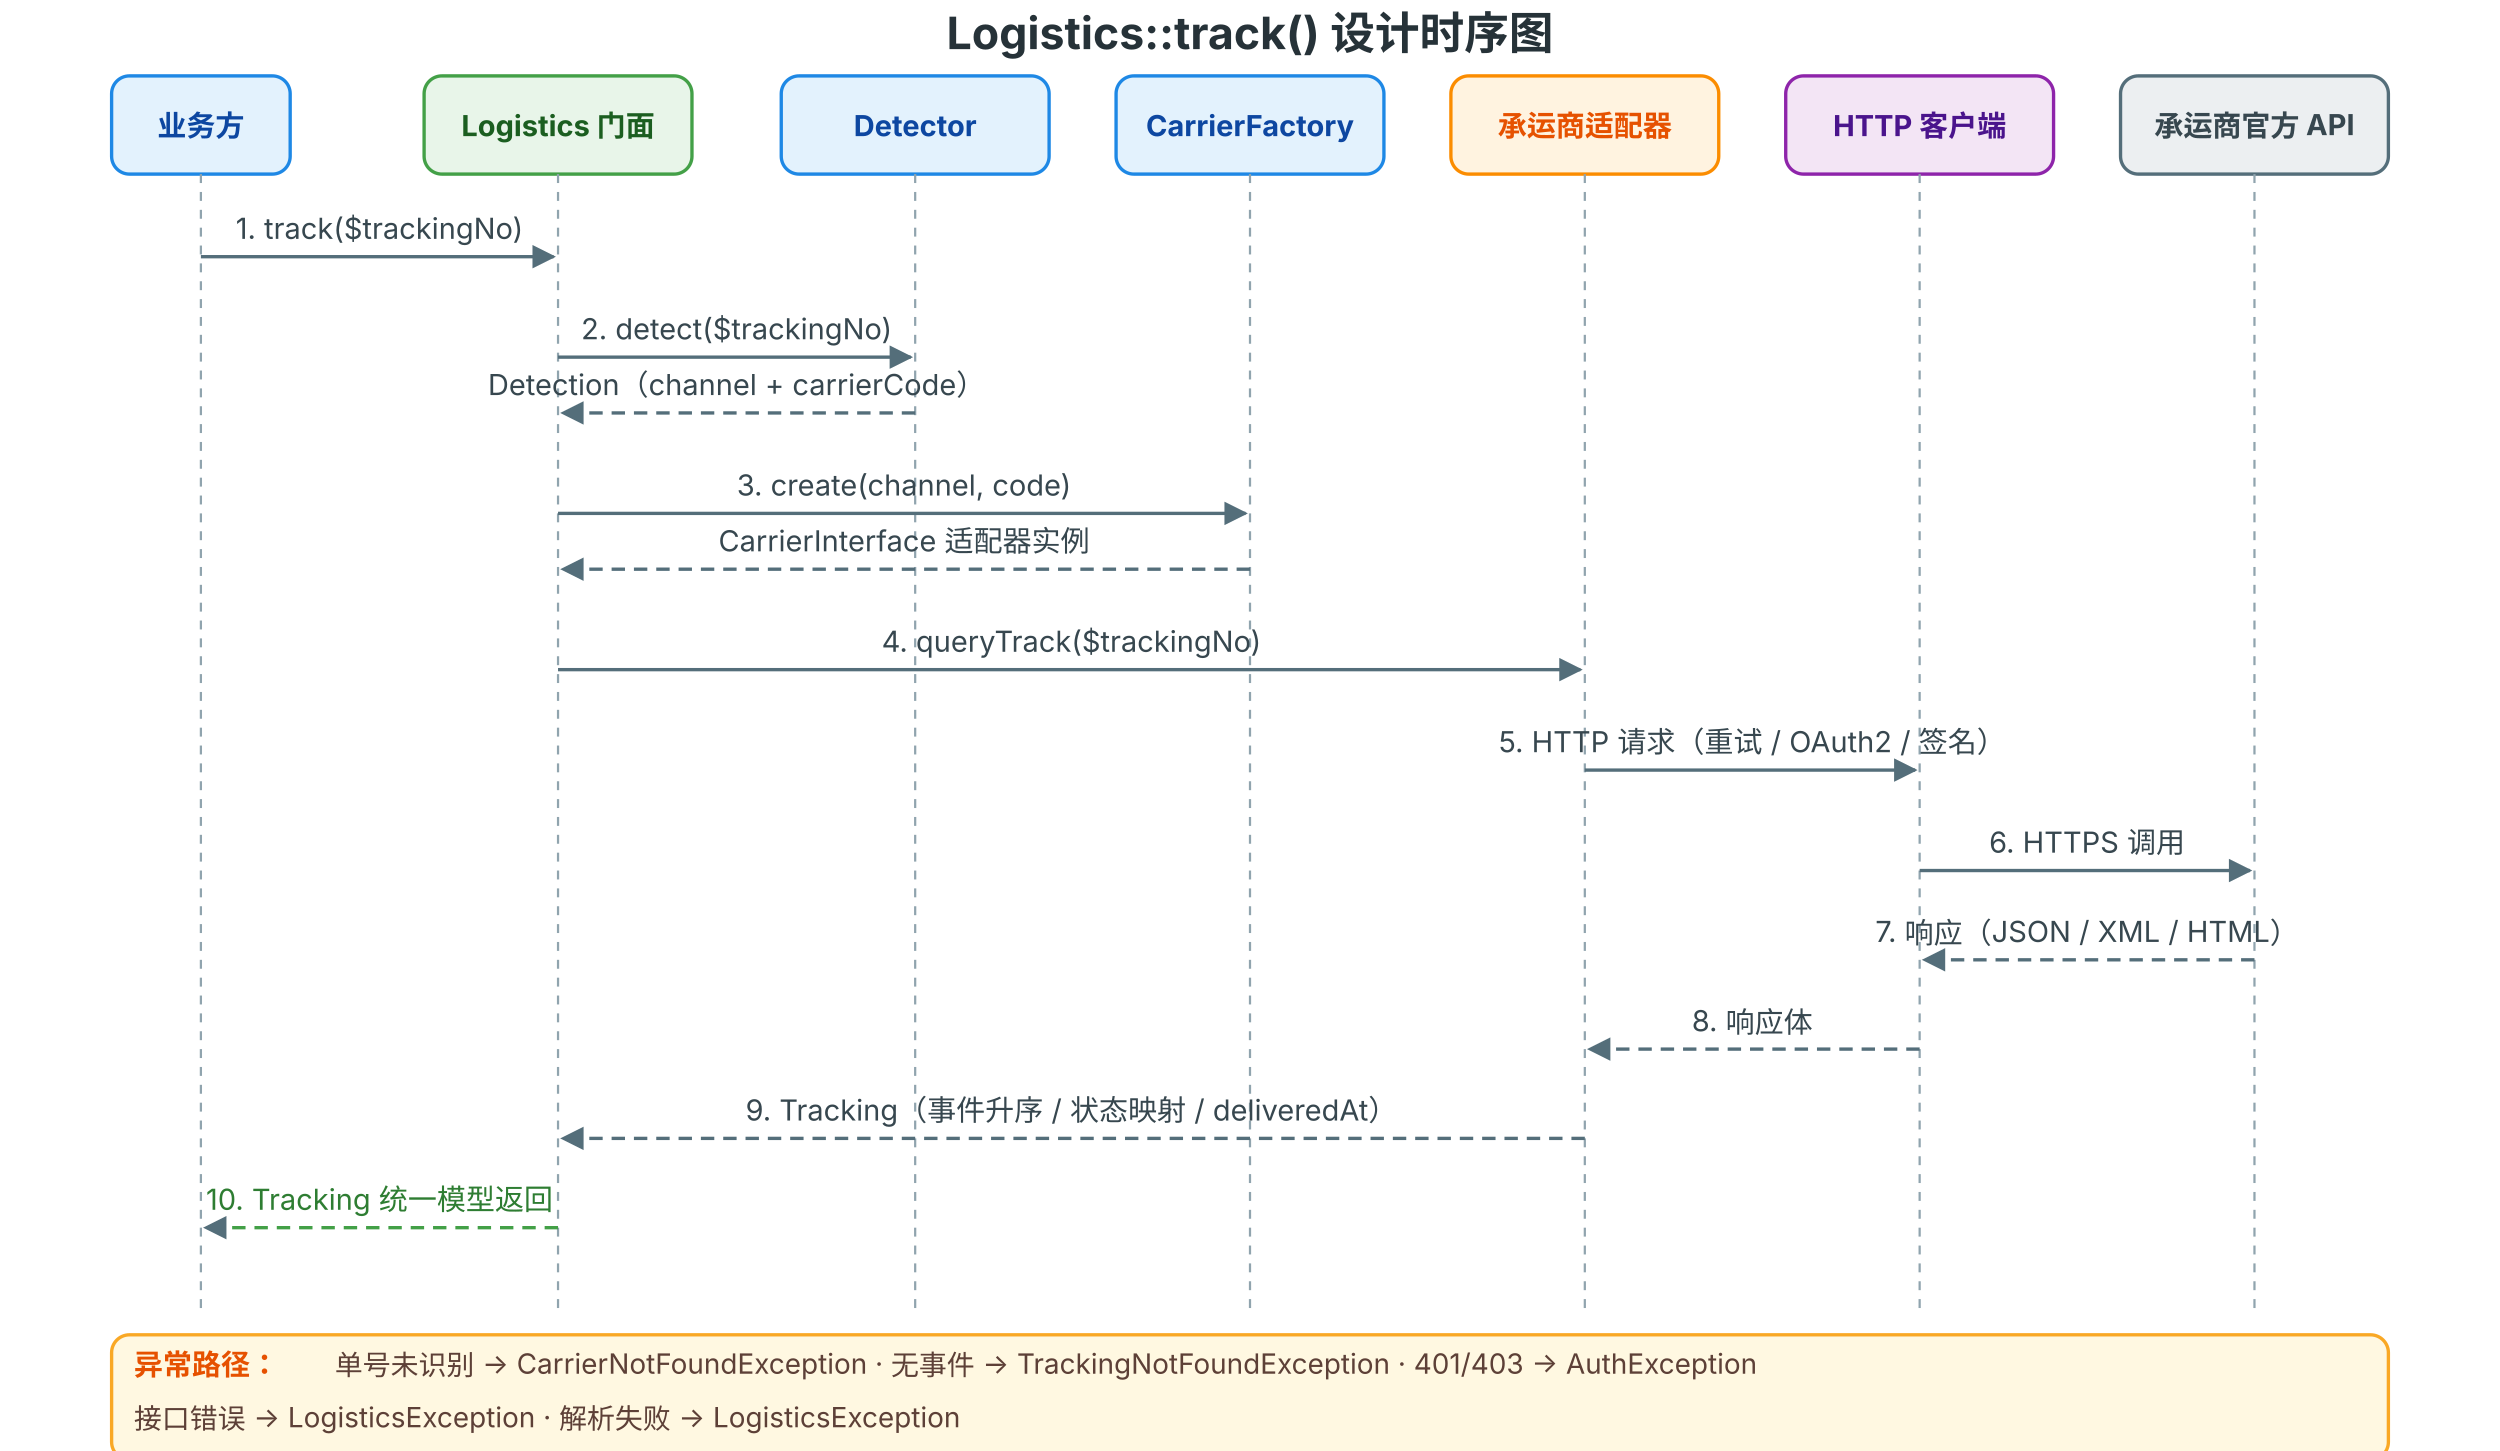
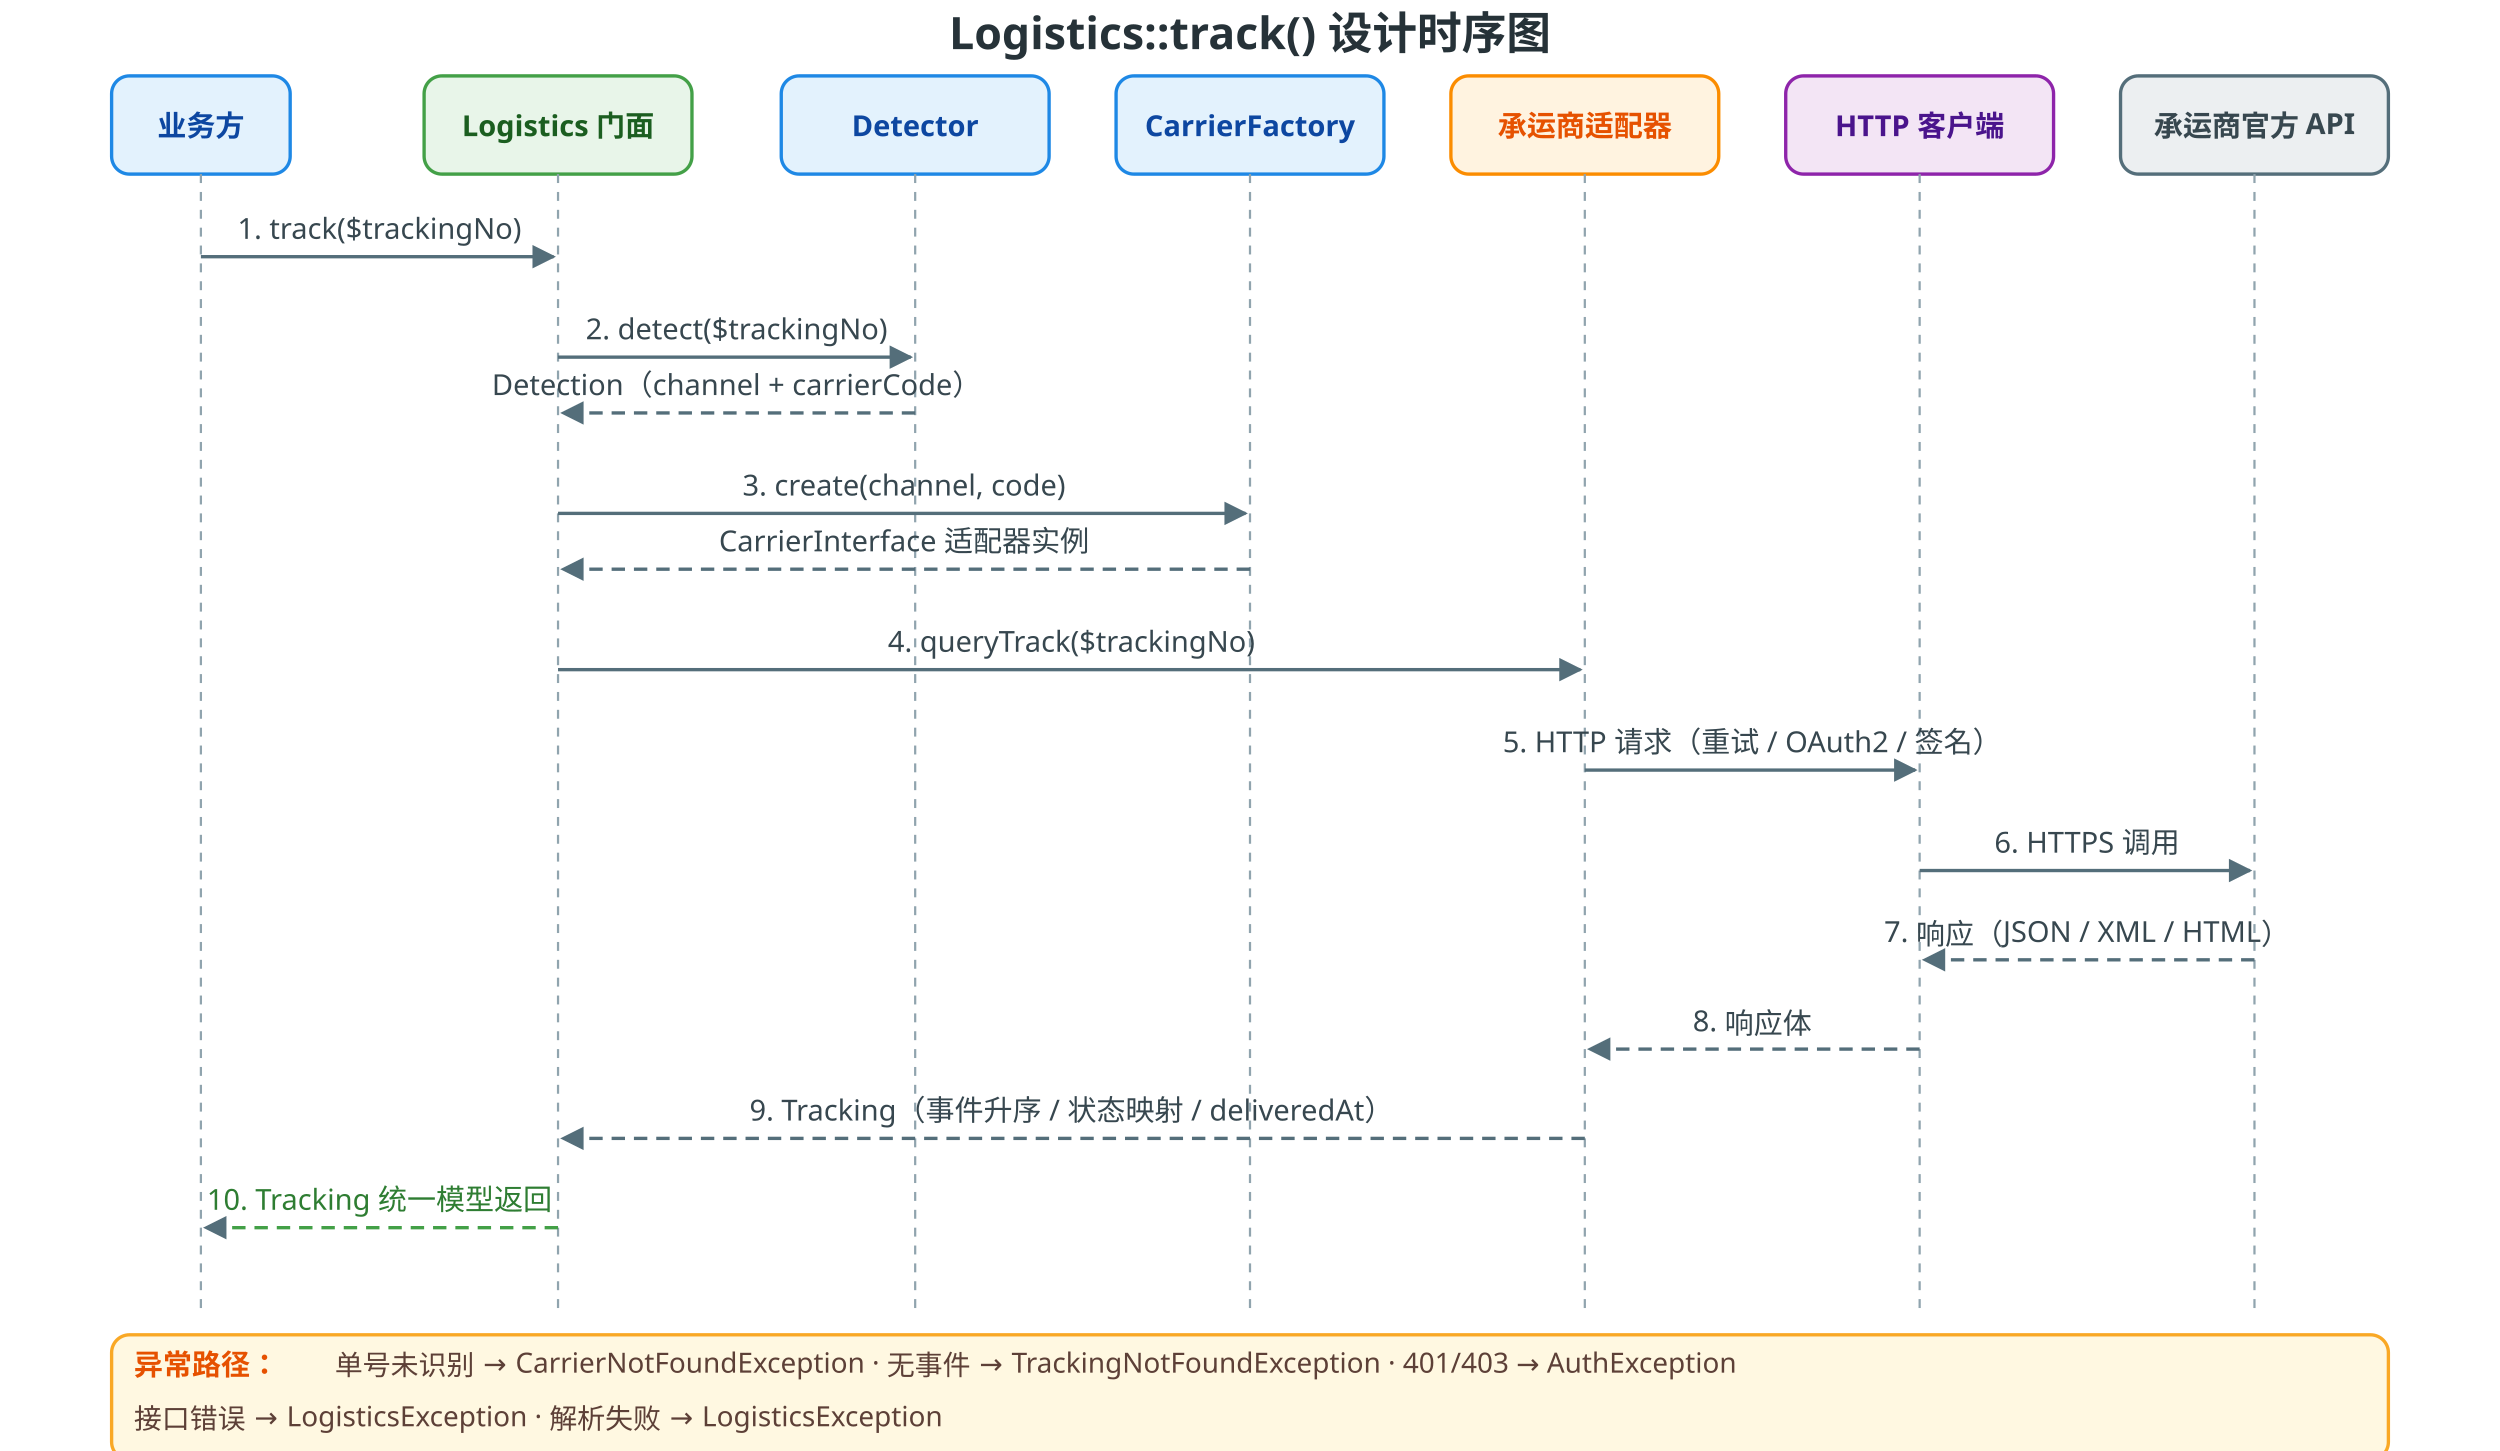
- <svg xmlns="http://www.w3.org/2000/svg" width="1120" height="650" viewBox="0 0 1120 650" font-family="system-ui, -apple-system, 'PingFang SC', 'Microsoft YaHei', sans-serif">
+ <svg xmlns="http://www.w3.org/2000/svg" width="1120" height="650" viewBox="0 0 1120 650" font-family="system-ui, sans-serif">
  <defs>
    <marker id="arr2" viewBox="0 0 10 10" refX="9" refY="5" markerWidth="7" markerHeight="7" orient="auto-start-reverse">
      <path d="M0,0 L10,5 L0,10 z" fill="#546e7a" />
    </marker>
  </defs>
  <text x="560" y="22" text-anchor="middle" font-size="20" font-weight="700" fill="#263238">Logistics::track() 设计时序图</text>
  <rect x="50" y="34" width="80" height="44" rx="8" fill="#e3f2fd" stroke="#1e88e5" stroke-width="1.5" />
  <text x="90" y="61" text-anchor="middle" font-size="13" font-weight="700" fill="#0d47a1">业务方</text>
  <rect x="190" y="34" width="120" height="44" rx="8" fill="#e8f5e9" stroke="#43a047" stroke-width="1.5" />
  <text x="250" y="61" text-anchor="middle" font-size="13" font-weight="700" fill="#1b5e20">Logistics 门面</text>
  <rect x="350" y="34" width="120" height="44" rx="8" fill="#e3f2fd" stroke="#1e88e5" stroke-width="1.5" />
  <text x="410" y="61" text-anchor="middle" font-size="13" font-weight="700" fill="#0d47a1">Detector</text>
  <rect x="500" y="34" width="120" height="44" rx="8" fill="#e3f2fd" stroke="#1e88e5" stroke-width="1.5" />
  <text x="560" y="61" text-anchor="middle" font-size="13" font-weight="700" fill="#0d47a1">CarrierFactory</text>
  <rect x="650" y="34" width="120" height="44" rx="8" fill="#fff3e0" stroke="#fb8c00" stroke-width="1.5" />
  <text x="710" y="61" text-anchor="middle" font-size="13" font-weight="700" fill="#e65100">承运商适配器</text>
  <rect x="800" y="34" width="120" height="44" rx="8" fill="#f3e5f5" stroke="#8e24aa" stroke-width="1.5" />
  <text x="860" y="61" text-anchor="middle" font-size="13" font-weight="700" fill="#4a148c">HTTP 客户端</text>
  <rect x="950" y="34" width="120" height="44" rx="8" fill="#eceff1" stroke="#546e7a" stroke-width="1.5" />
  <text x="1010" y="61" text-anchor="middle" font-size="13" font-weight="700" fill="#37474f">承运商官方 API</text>
  <line x1="90" y1="78" x2="90" y2="590" stroke="#90a4ae" stroke-width="1" stroke-dasharray="4 4" />
  <line x1="250" y1="78" x2="250" y2="590" stroke="#90a4ae" stroke-width="1" stroke-dasharray="4 4" />
  <line x1="410" y1="78" x2="410" y2="590" stroke="#90a4ae" stroke-width="1" stroke-dasharray="4 4" />
  <line x1="560" y1="78" x2="560" y2="590" stroke="#90a4ae" stroke-width="1" stroke-dasharray="4 4" />
  <line x1="710" y1="78" x2="710" y2="590" stroke="#90a4ae" stroke-width="1" stroke-dasharray="4 4" />
  <line x1="860" y1="78" x2="860" y2="590" stroke="#90a4ae" stroke-width="1" stroke-dasharray="4 4" />
  <line x1="1010" y1="78" x2="1010" y2="590" stroke="#90a4ae" stroke-width="1" stroke-dasharray="4 4" />
  <line x1="90" y1="115" x2="248" y2="115" stroke="#546e7a" stroke-width="1.5" marker-end="url(#arr2)" />
  <text x="170" y="107" text-anchor="middle" font-size="13" fill="#37474f">1. track($trackingNo)</text>
  <line x1="250" y1="160" x2="408" y2="160" stroke="#546e7a" stroke-width="1.5" marker-end="url(#arr2)" />
  <text x="330" y="152" text-anchor="middle" font-size="13" fill="#37474f">2. detect($trackingNo)</text>
  <line x1="410" y1="185" x2="252" y2="185" stroke="#546e7a" stroke-width="1.5" stroke-dasharray="6 4" marker-end="url(#arr2)" />
  <text x="330" y="177" text-anchor="middle" font-size="13" fill="#37474f">Detection（channel + carrierCode）</text>
  <line x1="250" y1="230" x2="558" y2="230" stroke="#546e7a" stroke-width="1.5" marker-end="url(#arr2)" />
  <text x="405" y="222" text-anchor="middle" font-size="13" fill="#37474f">3. create(channel, code)</text>
  <line x1="560" y1="255" x2="252" y2="255" stroke="#546e7a" stroke-width="1.5" stroke-dasharray="6 4" marker-end="url(#arr2)" />
  <text x="405" y="247" text-anchor="middle" font-size="13" fill="#37474f">CarrierInterface 适配器实例</text>
  <line x1="250" y1="300" x2="708" y2="300" stroke="#546e7a" stroke-width="1.5" marker-end="url(#arr2)" />
  <text x="480" y="292" text-anchor="middle" font-size="13" fill="#37474f">4. queryTrack($trackingNo)</text>
  <line x1="710" y1="345" x2="858" y2="345" stroke="#546e7a" stroke-width="1.5" marker-end="url(#arr2)" />
  <text x="785" y="337" text-anchor="middle" font-size="13" fill="#37474f">5. HTTP 请求（重试 / OAuth2 / 签名）</text>
  <line x1="860" y1="390" x2="1008" y2="390" stroke="#546e7a" stroke-width="1.5" marker-end="url(#arr2)" />
  <text x="935" y="382" text-anchor="middle" font-size="13" fill="#37474f">6. HTTPS 调用</text>
  <line x1="1010" y1="430" x2="862" y2="430" stroke="#546e7a" stroke-width="1.5" stroke-dasharray="6 4" marker-end="url(#arr2)" />
  <text x="935" y="422" text-anchor="middle" font-size="13" fill="#37474f">7. 响应（JSON / XML / HTML）</text>
  <line x1="860" y1="470" x2="712" y2="470" stroke="#546e7a" stroke-width="1.5" stroke-dasharray="6 4" marker-end="url(#arr2)" />
  <text x="785" y="462" text-anchor="middle" font-size="13" fill="#37474f">8. 响应体</text>
  <line x1="710" y1="510" x2="252" y2="510" stroke="#546e7a" stroke-width="1.5" stroke-dasharray="6 4" marker-end="url(#arr2)" />
  <text x="480" y="502" text-anchor="middle" font-size="13" fill="#37474f">9. Tracking（事件升序 / 状态映射 / deliveredAt）</text>
  <line x1="250" y1="550" x2="92" y2="550" stroke="#43a047" stroke-width="1.5" stroke-dasharray="6 4" marker-end="url(#arr2)" />
  <text x="170" y="542" text-anchor="middle" font-size="13" fill="#2e7d32">10. Tracking 统一模型返回</text>
  <rect x="50" y="598" width="1020" height="56" rx="8" fill="#fff8e1" stroke="#f9a825" stroke-width="1.5" />
  <text x="60" y="616" font-size="13" font-weight="700" fill="#e65100">异常路径：</text>
  <text x="150" y="616" font-size="12.5" fill="#5d4037">单号未识别 → CarrierNotFoundException · 无事件 → TrackingNotFoundException · 401/403 → AuthException</text>
  <text x="60" y="640" font-size="12.5" fill="#5d4037">接口错误 → LogisticsException · 解析失败 → LogisticsException</text>
</svg>
